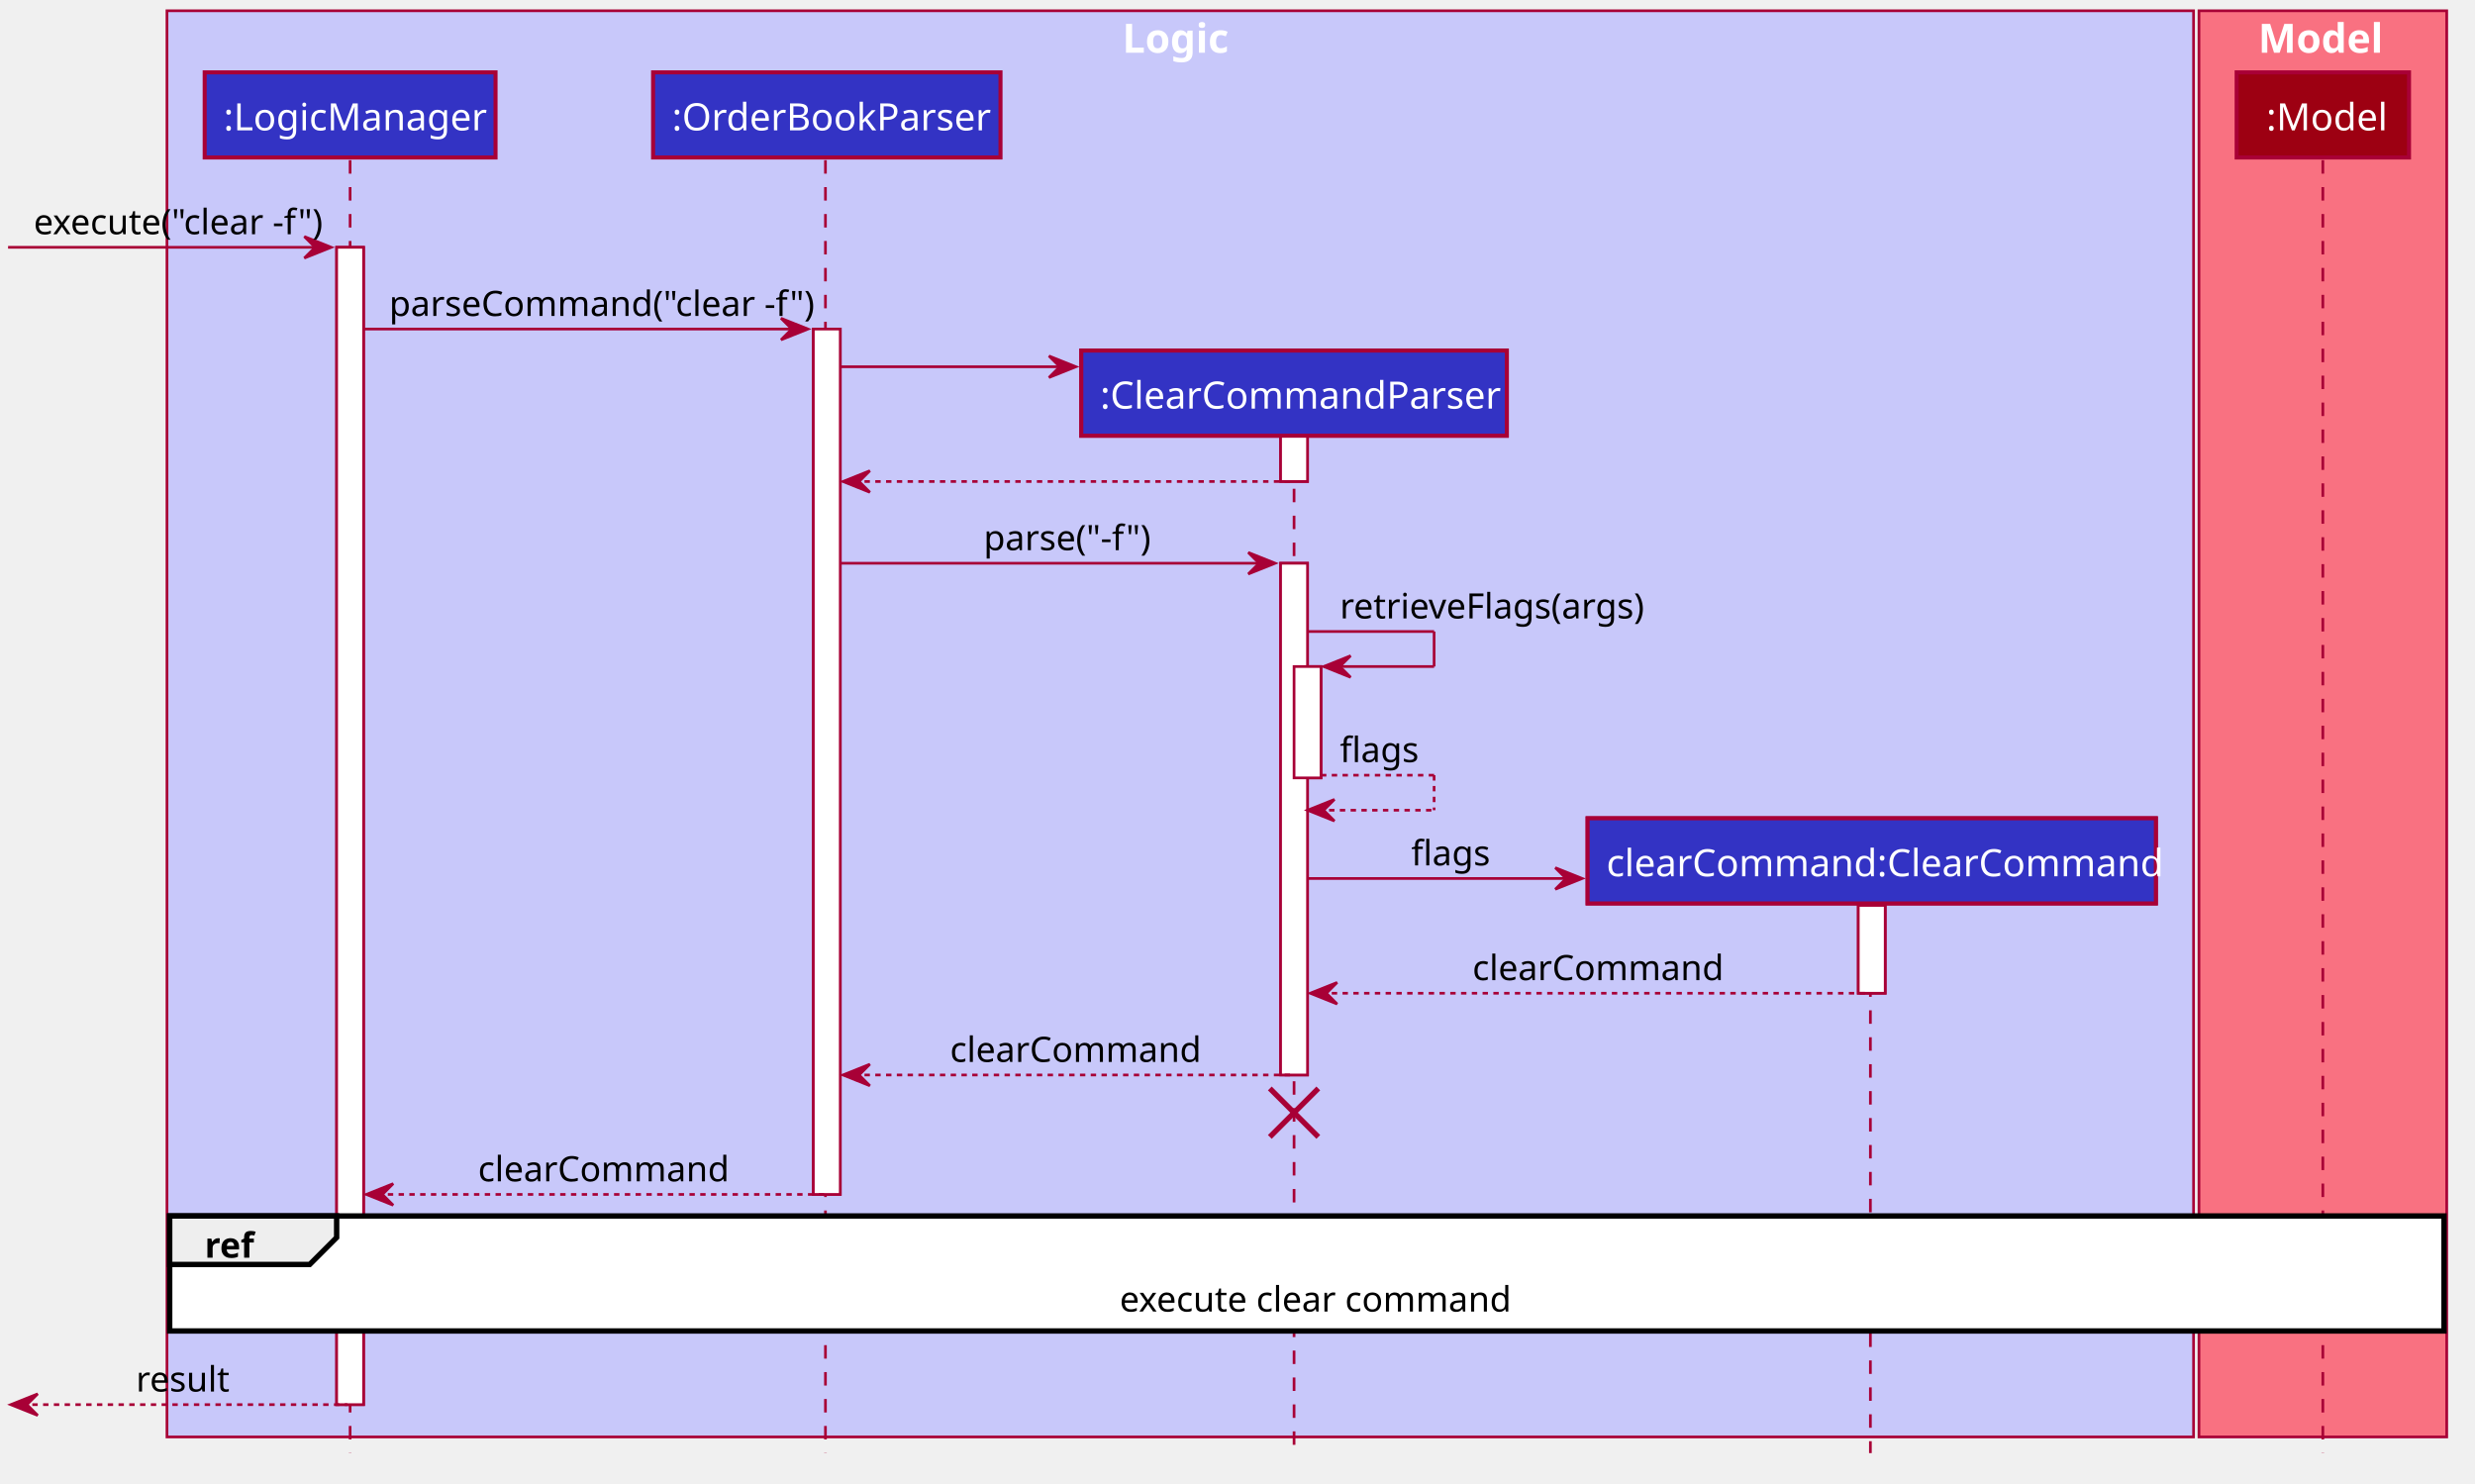
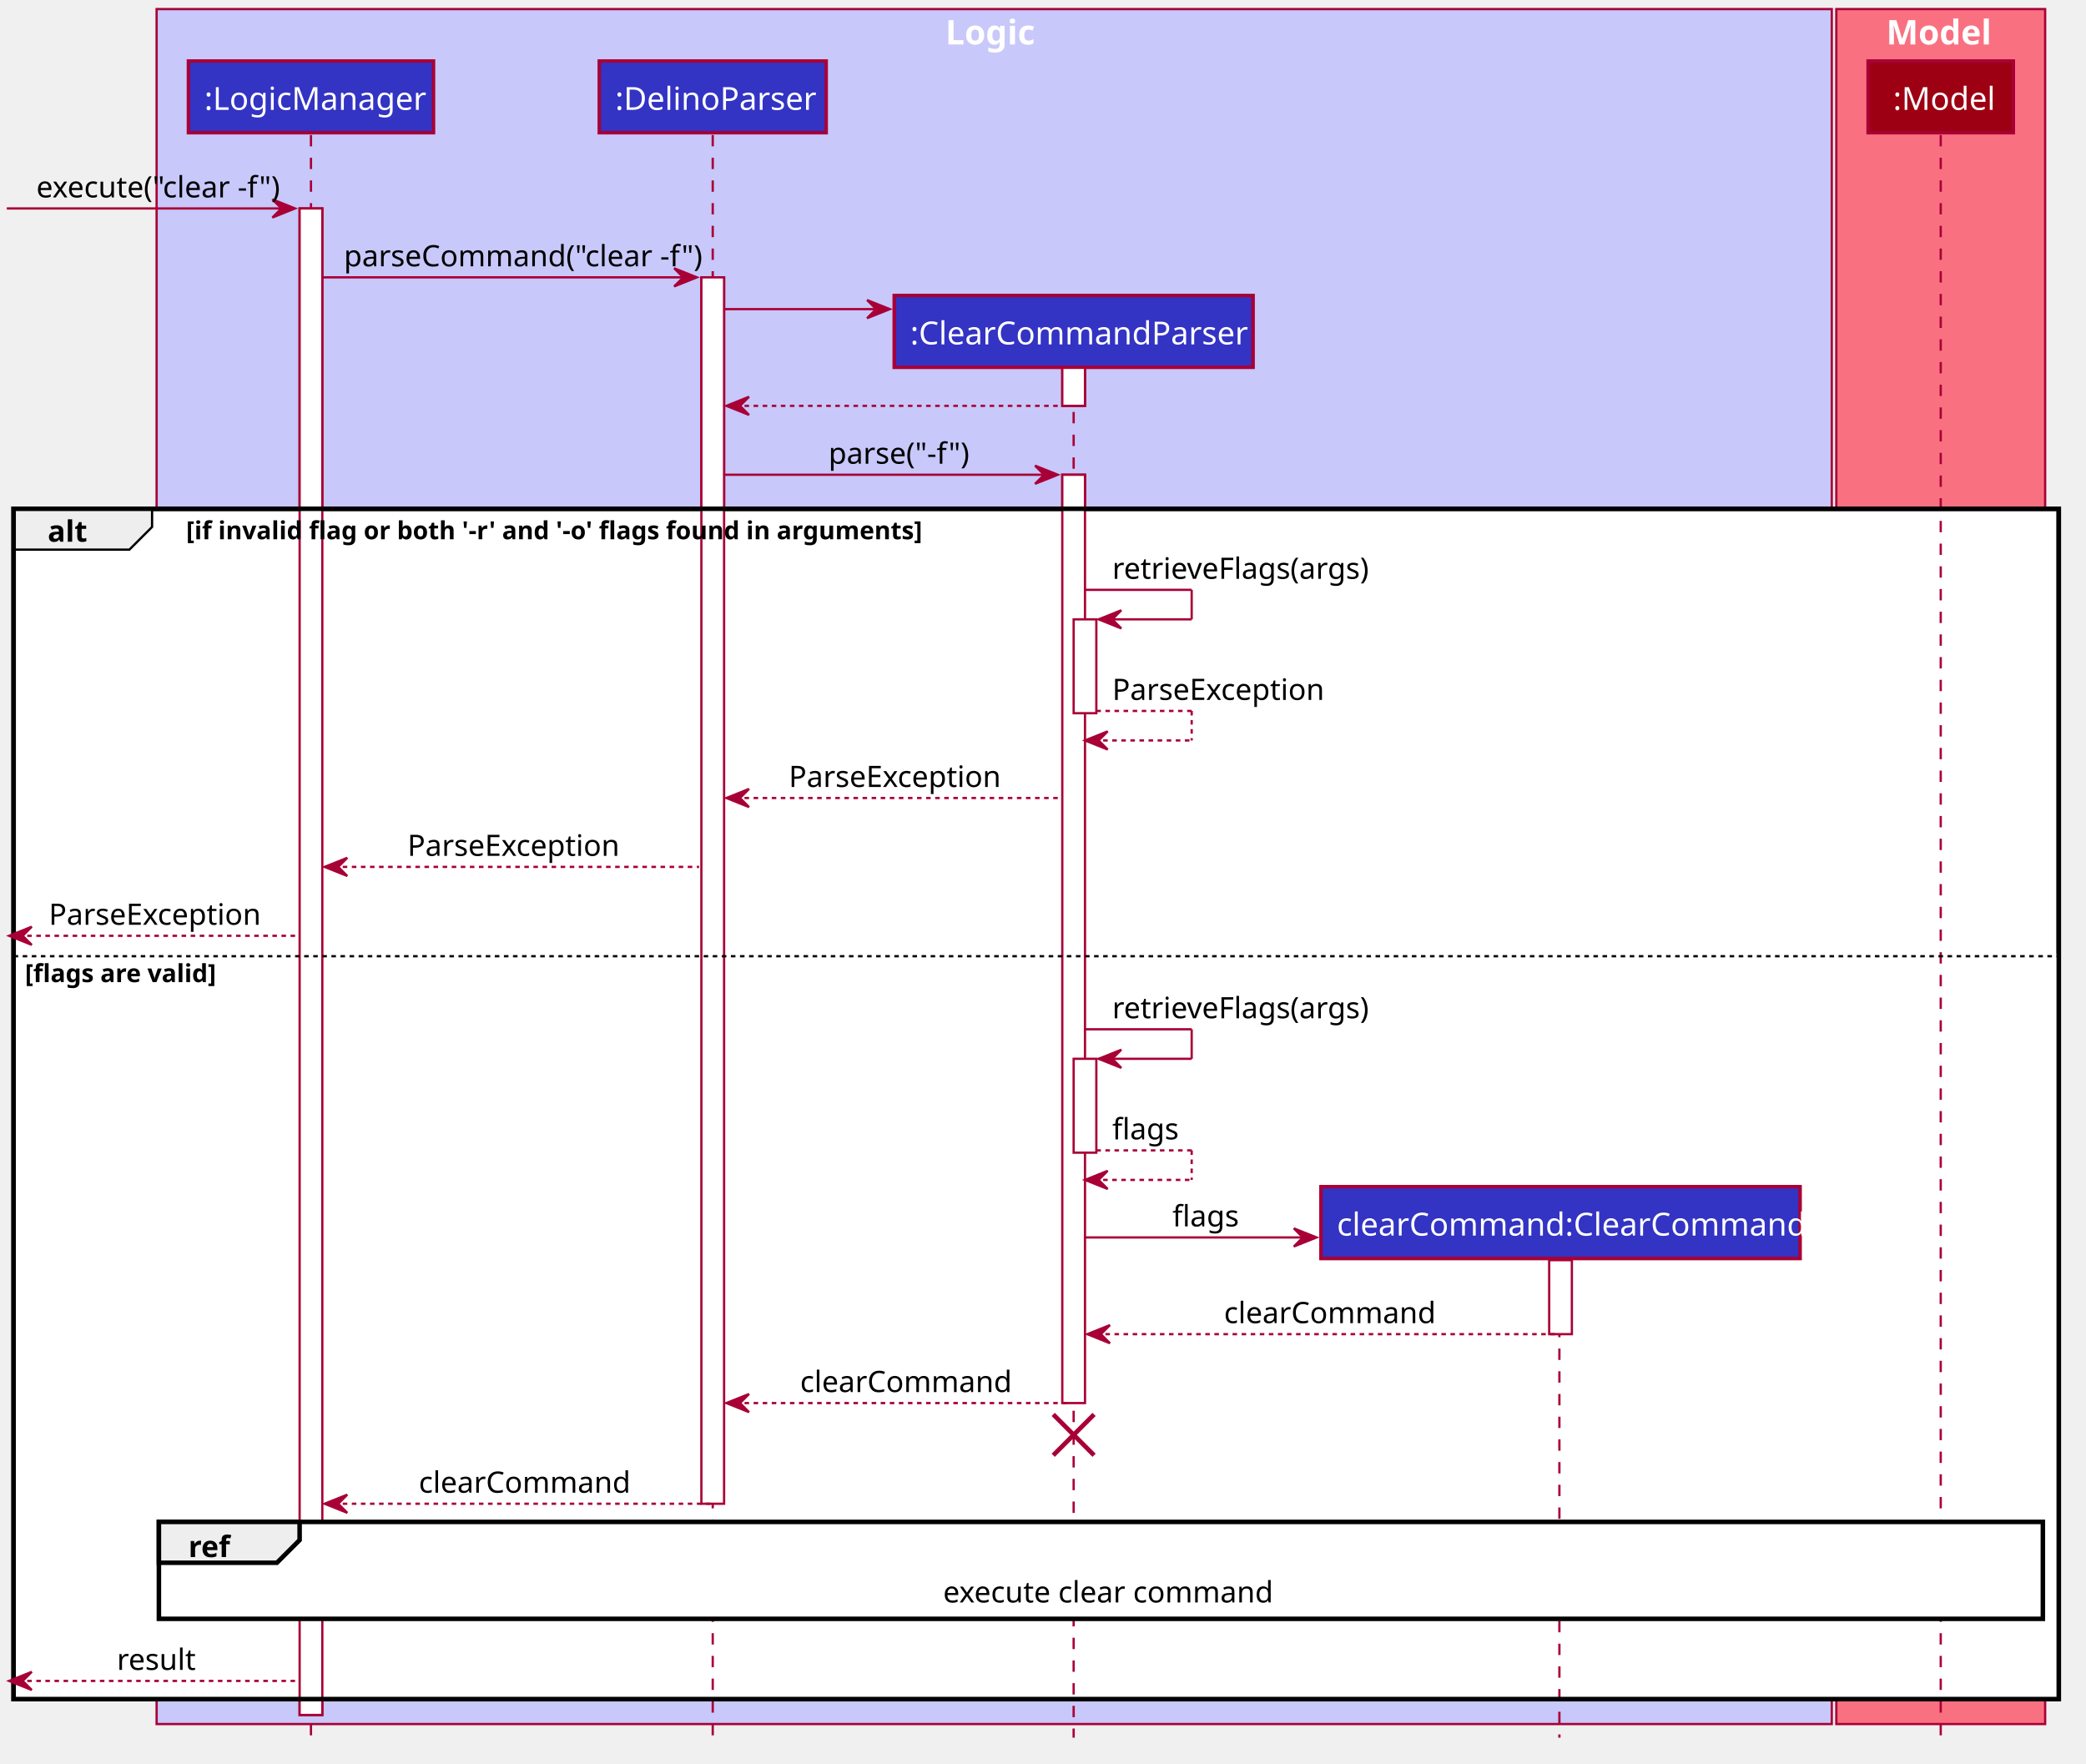
- <svg xmlns="http://www.w3.org/2000/svg" contentScriptType="application/ecmascript" contentStyleType="text/css" height="551px" preserveAspectRatio="none" style="width:919px;height:551px;" version="1.1" viewBox="0 0 919 551" width="919px" zoomAndPan="magnify">
+ <svg xmlns="http://www.w3.org/2000/svg" contentScriptType="application/ecmascript" contentStyleType="text/css" height="777px" preserveAspectRatio="none" style="width:919px;height:777px;" version="1.1" viewBox="0 0 919 777" width="919px" zoomAndPan="magnify">
  <defs />
  <g>
-     <rect fill="#C8C8FA" height="529.562" style="stroke: #A80036; stroke-width: 1.0;" width="752.5" x="62" y="4" />
-     <text fill="#FFFFFF" font-family="sans-serif" font-size="15" font-weight="bold" lengthAdjust="spacingAndGlyphs" textLength="39" x="416.75" y="19.571">Logic</text>
-     <rect fill="#F97181" height="529.562" style="stroke: #A80036; stroke-width: 1.0;" width="92" x="816.5" y="4" />
-     <text fill="#FFFFFF" font-family="sans-serif" font-size="15" font-weight="bold" lengthAdjust="spacingAndGlyphs" textLength="44" x="838.5" y="19.571">Model</text>
-     <rect fill="#FFFFFF" height="429.734" style="stroke: #A80036; stroke-width: 1.0;" width="10" x="125" y="91.828" />
-     <rect fill="#FFFFFF" height="321.328" style="stroke: #A80036; stroke-width: 1.0;" width="10" x="302" y="122.18" />
-     <rect fill="#FFFFFF" height="32.609" style="stroke: #A80036; stroke-width: 1.0;" width="10" x="475.5" y="146.18" />
-     <rect fill="#FFFFFF" height="190.016" style="stroke: #A80036; stroke-width: 1.0;" width="10" x="475.5" y="209.141" />
-     <rect fill="#FFFFFF" height="41.352" style="stroke: #A80036; stroke-width: 1.0;" width="10" x="480.5" y="247.492" />
-     <rect fill="#FFFFFF" height="32.609" style="stroke: #A80036; stroke-width: 1.0;" width="10" x="690" y="336.195" />
-     <rect fill="#3333C4" height="31.609" style="stroke: #A80036; stroke-width: 1.5;" width="158" x="401.5" y="130.18" />
-     <text fill="#FFFFFF" font-family="sans-serif" font-size="14" lengthAdjust="spacingAndGlyphs" textLength="144" x="408.5" y="151.713">:ClearCommandParser</text>
-     <rect fill="#3333C4" height="31.609" style="stroke: #A80036; stroke-width: 1.5;" width="211" x="589.5" y="303.844" />
-     <text fill="#FFFFFF" font-family="sans-serif" font-size="14" lengthAdjust="spacingAndGlyphs" textLength="197" x="596.5" y="325.377">clearCommand:ClearCommand</text>
-     <line style="stroke: #A80036; stroke-width: 1.0; stroke-dasharray: 5.0,5.0;" x1="130" x2="130" y1="59.477" y2="539.562" />
-     <line style="stroke: #A80036; stroke-width: 1.0; stroke-dasharray: 5.0,5.0;" x1="306.5" x2="306.5" y1="59.477" y2="539.562" />
-     <line style="stroke: #A80036; stroke-width: 1.0; stroke-dasharray: 5.0,5.0;" x1="480.5" x2="480.5" y1="161.484" y2="539.562" />
-     <line style="stroke: #A80036; stroke-width: 1.0; stroke-dasharray: 5.0,5.0;" x1="694.5" x2="694.5" y1="335.148" y2="539.562" />
-     <line style="stroke: #A80036; stroke-width: 1.0; stroke-dasharray: 5.0,5.0;" x1="862.5" x2="862.5" y1="59.477" y2="539.562" />
-     <rect fill="#3333C4" height="31.609" style="stroke: #A80036; stroke-width: 1.5;" width="108" x="76" y="26.867" />
-     <text fill="#FFFFFF" font-family="sans-serif" font-size="14" lengthAdjust="spacingAndGlyphs" textLength="94" x="83" y="48.4">:LogicManager</text>
-     <rect fill="#3333C4" height="31.609" style="stroke: #A80036; stroke-width: 1.5;" width="129" x="242.5" y="26.867" />
-     <text fill="#FFFFFF" font-family="sans-serif" font-size="14" lengthAdjust="spacingAndGlyphs" textLength="115" x="249.5" y="48.4">:OrderBookParser</text>
-     <rect fill="#9D0012" height="31.609" style="stroke: #A80036; stroke-width: 1.5;" width="64" x="830.5" y="26.867" />
-     <text fill="#FFFFFF" font-family="sans-serif" font-size="14" lengthAdjust="spacingAndGlyphs" textLength="42" x="841.5" y="48.4">:Model</text>
-     <rect fill="#FFFFFF" height="429.734" style="stroke: #A80036; stroke-width: 1.0;" width="10" x="125" y="91.828" />
-     <rect fill="#FFFFFF" height="321.328" style="stroke: #A80036; stroke-width: 1.0;" width="10" x="302" y="122.18" />
-     <rect fill="#FFFFFF" height="32.609" style="stroke: #A80036; stroke-width: 1.0;" width="10" x="475.5" y="146.18" />
-     <rect fill="#FFFFFF" height="190.016" style="stroke: #A80036; stroke-width: 1.0;" width="10" x="475.5" y="209.141" />
-     <rect fill="#FFFFFF" height="41.352" style="stroke: #A80036; stroke-width: 1.0;" width="10" x="480.5" y="247.492" />
-     <rect fill="#FFFFFF" height="32.609" style="stroke: #A80036; stroke-width: 1.0;" width="10" x="690" y="336.195" />
-     <polygon fill="#A80036" points="113,87.828,123,91.828,113,95.828,117,91.828" style="stroke: #A80036; stroke-width: 1.0;" />
-     <line style="stroke: #A80036; stroke-width: 1.0;" x1="3" x2="119" y1="91.828" y2="91.828" />
-     <text fill="#000000" font-family="sans-serif" font-size="13" lengthAdjust="spacingAndGlyphs" textLength="103" x="12.5" y="86.972">execute("clear -f")</text>
-     <polygon fill="#A80036" points="290,118.18,300,122.18,290,126.18,294,122.18" style="stroke: #A80036; stroke-width: 1.0;" />
-     <line style="stroke: #A80036; stroke-width: 1.0;" x1="135" x2="296" y1="122.18" y2="122.18" />
-     <text fill="#000000" font-family="sans-serif" font-size="13" lengthAdjust="spacingAndGlyphs" textLength="148" x="144.5" y="117.323">parseCommand("clear -f")</text>
-     <polygon fill="#A80036" points="389.5,132.18,399.5,136.18,389.5,140.18,393.5,136.18" style="stroke: #A80036; stroke-width: 1.0;" />
-     <line style="stroke: #A80036; stroke-width: 1.0;" x1="312" x2="395.5" y1="136.18" y2="136.18" />
-     <rect fill="#3333C4" height="31.609" style="stroke: #A80036; stroke-width: 1.5;" width="158" x="401.5" y="130.18" />
-     <text fill="#FFFFFF" font-family="sans-serif" font-size="14" lengthAdjust="spacingAndGlyphs" textLength="144" x="408.5" y="151.713">:ClearCommandParser</text>
-     <polygon fill="#A80036" points="323,174.789,313,178.789,323,182.789,319,178.789" style="stroke: #A80036; stroke-width: 1.0;" />
-     <line style="stroke: #A80036; stroke-width: 1.0; stroke-dasharray: 2.0,2.0;" x1="317" x2="479.5" y1="178.789" y2="178.789" />
-     <polygon fill="#A80036" points="463.5,205.141,473.5,209.141,463.5,213.141,467.5,209.141" style="stroke: #A80036; stroke-width: 1.0;" />
-     <line style="stroke: #A80036; stroke-width: 1.0;" x1="312" x2="469.5" y1="209.141" y2="209.141" />
-     <text fill="#000000" font-family="sans-serif" font-size="13" lengthAdjust="spacingAndGlyphs" textLength="57" x="365.25" y="204.284">parse("-f")</text>
-     <line style="stroke: #A80036; stroke-width: 1.0;" x1="485.5" x2="532.5" y1="234.492" y2="234.492" />
-     <line style="stroke: #A80036; stroke-width: 1.0;" x1="532.5" x2="532.5" y1="234.492" y2="247.492" />
-     <line style="stroke: #A80036; stroke-width: 1.0;" x1="491.5" x2="532.5" y1="247.492" y2="247.492" />
-     <polygon fill="#A80036" points="501.5,243.492,491.5,247.492,501.5,251.492,497.5,247.492" style="stroke: #A80036; stroke-width: 1.0;" />
-     <text fill="#000000" font-family="sans-serif" font-size="13" lengthAdjust="spacingAndGlyphs" textLength="106" x="497.5" y="229.636">retrieveFlags(args)</text>
-     <line style="stroke: #A80036; stroke-width: 1.0; stroke-dasharray: 2.0,2.0;" x1="490.5" x2="532.5" y1="287.844" y2="287.844" />
-     <line style="stroke: #A80036; stroke-width: 1.0; stroke-dasharray: 2.0,2.0;" x1="532.5" x2="532.5" y1="287.844" y2="300.844" />
-     <line style="stroke: #A80036; stroke-width: 1.0; stroke-dasharray: 2.0,2.0;" x1="485.5" x2="532.5" y1="300.844" y2="300.844" />
-     <polygon fill="#A80036" points="495.5,296.844,485.5,300.844,495.5,304.844,491.5,300.844" style="stroke: #A80036; stroke-width: 1.0;" />
-     <text fill="#000000" font-family="sans-serif" font-size="13" lengthAdjust="spacingAndGlyphs" textLength="27" x="497.5" y="282.987">flags</text>
-     <polygon fill="#A80036" points="577.5,322.195,587.5,326.195,577.5,330.195,581.5,326.195" style="stroke: #A80036; stroke-width: 1.0;" />
-     <line style="stroke: #A80036; stroke-width: 1.0;" x1="485.5" x2="583.5" y1="326.195" y2="326.195" />
-     <text fill="#000000" font-family="sans-serif" font-size="13" lengthAdjust="spacingAndGlyphs" textLength="27" x="524" y="321.339">flags</text>
-     <rect fill="#3333C4" height="31.609" style="stroke: #A80036; stroke-width: 1.5;" width="211" x="589.5" y="303.844" />
-     <text fill="#FFFFFF" font-family="sans-serif" font-size="14" lengthAdjust="spacingAndGlyphs" textLength="197" x="596.5" y="325.377">clearCommand:ClearCommand</text>
-     <polygon fill="#A80036" points="496.5,364.805,486.5,368.805,496.5,372.805,492.5,368.805" style="stroke: #A80036; stroke-width: 1.0;" />
-     <line style="stroke: #A80036; stroke-width: 1.0; stroke-dasharray: 2.0,2.0;" x1="490.5" x2="694" y1="368.805" y2="368.805" />
-     <text fill="#000000" font-family="sans-serif" font-size="13" lengthAdjust="spacingAndGlyphs" textLength="87" x="546.75" y="363.948">clearCommand</text>
-     <polygon fill="#A80036" points="323,395.156,313,399.156,323,403.156,319,399.156" style="stroke: #A80036; stroke-width: 1.0;" />
-     <line style="stroke: #A80036; stroke-width: 1.0; stroke-dasharray: 2.0,2.0;" x1="317" x2="479.5" y1="399.156" y2="399.156" />
-     <text fill="#000000" font-family="sans-serif" font-size="13" lengthAdjust="spacingAndGlyphs" textLength="87" x="352.75" y="394.3">clearCommand</text>
-     <line style="stroke: #A80036; stroke-width: 2.0;" x1="471.5" x2="489.5" y1="404.156" y2="422.156" />
-     <line style="stroke: #A80036; stroke-width: 2.0;" x1="471.5" x2="489.5" y1="422.156" y2="404.156" />
-     <polygon fill="#A80036" points="146,439.508,136,443.508,146,447.508,142,443.508" style="stroke: #A80036; stroke-width: 1.0;" />
-     <line style="stroke: #A80036; stroke-width: 1.0; stroke-dasharray: 2.0,2.0;" x1="140" x2="306" y1="443.508" y2="443.508" />
-     <text fill="#000000" font-family="sans-serif" font-size="13" lengthAdjust="spacingAndGlyphs" textLength="87" x="177.5" y="438.651">clearCommand</text>
-     <rect fill="#FFFFFF" height="42.703" style="stroke: #000000; stroke-width: 2.0;" width="844.5" x="63" y="451.508" />
-     <polygon fill="#EEEEEE" points="63,451.508,125,451.508,125,459.508,115,469.508,63,469.508,63,451.508" style="stroke: #000000; stroke-width: 2.0;" />
-     <text fill="#000000" font-family="sans-serif" font-size="13" font-weight="bold" lengthAdjust="spacingAndGlyphs" textLength="17" x="76" y="467.003">ref</text>
-     <text fill="#000000" font-family="sans-serif" font-size="13" lengthAdjust="spacingAndGlyphs" textLength="139" x="415.75" y="487.003">execute clear command</text>
-     <polygon fill="#A80036" points="14,517.562,4,521.562,14,525.562,10,521.562" style="stroke: #A80036; stroke-width: 1.0;" />
-     <line style="stroke: #A80036; stroke-width: 1.0; stroke-dasharray: 2.0,2.0;" x1="8" x2="129" y1="521.562" y2="521.562" />
-     <text fill="#000000" font-family="sans-serif" font-size="13" lengthAdjust="spacingAndGlyphs" textLength="32" x="50.5" y="516.706">result</text>
+     <rect fill="#C8C8FA" height="755.508" style="stroke: #A80036; stroke-width: 1.0;" width="738" x="69" y="4" />
+     <text fill="#FFFFFF" font-family="sans-serif" font-size="15" font-weight="bold" lengthAdjust="spacingAndGlyphs" textLength="39" x="416.5" y="19.571">Logic</text>
+     <rect fill="#F97181" height="755.508" style="stroke: #A80036; stroke-width: 1.0;" width="92" x="809" y="4" />
+     <text fill="#FFFFFF" font-family="sans-serif" font-size="15" font-weight="bold" lengthAdjust="spacingAndGlyphs" textLength="44" x="831" y="19.571">Model</text>
+     <rect fill="#FFFFFF" height="663.68" style="stroke: #A80036; stroke-width: 1.0;" width="10" x="132" y="91.828" />
+     <rect fill="#FFFFFF" height="540.273" style="stroke: #A80036; stroke-width: 1.0;" width="10" x="309" y="122.18" />
+     <rect fill="#FFFFFF" height="32.609" style="stroke: #A80036; stroke-width: 1.0;" width="10" x="468" y="146.18" />
+     <rect fill="#FFFFFF" height="408.961" style="stroke: #A80036; stroke-width: 1.0;" width="10" x="468" y="209.141" />
+     <rect fill="#FFFFFF" height="41.352" style="stroke: #A80036; stroke-width: 1.0;" width="10" x="473" y="272.844" />
+     <rect fill="#FFFFFF" height="41.352" style="stroke: #A80036; stroke-width: 1.0;" width="10" x="473" y="466.438" />
+     <rect fill="#FFFFFF" height="32.609" style="stroke: #A80036; stroke-width: 1.0;" width="10" x="682.5" y="555.141" />
+     <rect fill="#3333C4" height="31.609" style="stroke: #A80036; stroke-width: 1.5;" width="158" x="394" y="130.18" />
+     <text fill="#FFFFFF" font-family="sans-serif" font-size="14" lengthAdjust="spacingAndGlyphs" textLength="144" x="401" y="151.713">:ClearCommandParser</text>
+     <rect fill="#FFFFFF" height="524.367" style="stroke: #000000; stroke-width: 2.0;" width="901" x="6" y="224.141" />
+     <rect fill="#FFFFFF" height="328.258" style="stroke: none; stroke-width: 1.0;" width="901" x="6" y="420.25" />
+     <rect fill="#3333C4" height="31.609" style="stroke: #A80036; stroke-width: 1.5;" width="211" x="582" y="522.789" />
+     <text fill="#FFFFFF" font-family="sans-serif" font-size="14" lengthAdjust="spacingAndGlyphs" textLength="197" x="589" y="544.322">clearCommand:ClearCommand</text>
+     <line style="stroke: #A80036; stroke-width: 1.0; stroke-dasharray: 5.0,5.0;" x1="137" x2="137" y1="59.477" y2="765.508" />
+     <line style="stroke: #A80036; stroke-width: 1.0; stroke-dasharray: 5.0,5.0;" x1="314" x2="314" y1="59.477" y2="765.508" />
+     <line style="stroke: #A80036; stroke-width: 1.0; stroke-dasharray: 5.0,5.0;" x1="473" x2="473" y1="161.484" y2="765.508" />
+     <line style="stroke: #A80036; stroke-width: 1.0; stroke-dasharray: 5.0,5.0;" x1="687" x2="687" y1="554.094" y2="765.508" />
+     <line style="stroke: #A80036; stroke-width: 1.0; stroke-dasharray: 5.0,5.0;" x1="855" x2="855" y1="59.477" y2="765.508" />
+     <rect fill="#3333C4" height="31.609" style="stroke: #A80036; stroke-width: 1.5;" width="108" x="83" y="26.867" />
+     <text fill="#FFFFFF" font-family="sans-serif" font-size="14" lengthAdjust="spacingAndGlyphs" textLength="94" x="90" y="48.4">:LogicManager</text>
+     <rect fill="#3333C4" height="31.609" style="stroke: #A80036; stroke-width: 1.5;" width="100" x="264" y="26.867" />
+     <text fill="#FFFFFF" font-family="sans-serif" font-size="14" lengthAdjust="spacingAndGlyphs" textLength="86" x="271" y="48.4">:DelinoParser</text>
+     <rect fill="#9D0012" height="31.609" style="stroke: #A80036; stroke-width: 1.5;" width="64" x="823" y="26.867" />
+     <text fill="#FFFFFF" font-family="sans-serif" font-size="14" lengthAdjust="spacingAndGlyphs" textLength="42" x="834" y="48.4">:Model</text>
+     <rect fill="#FFFFFF" height="663.68" style="stroke: #A80036; stroke-width: 1.0;" width="10" x="132" y="91.828" />
+     <rect fill="#FFFFFF" height="540.273" style="stroke: #A80036; stroke-width: 1.0;" width="10" x="309" y="122.18" />
+     <rect fill="#FFFFFF" height="32.609" style="stroke: #A80036; stroke-width: 1.0;" width="10" x="468" y="146.18" />
+     <rect fill="#FFFFFF" height="408.961" style="stroke: #A80036; stroke-width: 1.0;" width="10" x="468" y="209.141" />
+     <rect fill="#FFFFFF" height="41.352" style="stroke: #A80036; stroke-width: 1.0;" width="10" x="473" y="272.844" />
+     <rect fill="#FFFFFF" height="41.352" style="stroke: #A80036; stroke-width: 1.0;" width="10" x="473" y="466.438" />
+     <rect fill="#FFFFFF" height="32.609" style="stroke: #A80036; stroke-width: 1.0;" width="10" x="682.5" y="555.141" />
+     <polygon fill="#A80036" points="120,87.828,130,91.828,120,95.828,124,91.828" style="stroke: #A80036; stroke-width: 1.0;" />
+     <line style="stroke: #A80036; stroke-width: 1.0;" x1="3" x2="126" y1="91.828" y2="91.828" />
+     <text fill="#000000" font-family="sans-serif" font-size="13" lengthAdjust="spacingAndGlyphs" textLength="103" x="16" y="86.972">execute("clear -f")</text>
+     <polygon fill="#A80036" points="297,118.18,307,122.18,297,126.18,301,122.18" style="stroke: #A80036; stroke-width: 1.0;" />
+     <line style="stroke: #A80036; stroke-width: 1.0;" x1="142" x2="303" y1="122.18" y2="122.18" />
+     <text fill="#000000" font-family="sans-serif" font-size="13" lengthAdjust="spacingAndGlyphs" textLength="148" x="151.5" y="117.323">parseCommand("clear -f")</text>
+     <polygon fill="#A80036" points="382,132.18,392,136.18,382,140.18,386,136.18" style="stroke: #A80036; stroke-width: 1.0;" />
+     <line style="stroke: #A80036; stroke-width: 1.0;" x1="319" x2="388" y1="136.18" y2="136.18" />
+     <rect fill="#3333C4" height="31.609" style="stroke: #A80036; stroke-width: 1.5;" width="158" x="394" y="130.18" />
+     <text fill="#FFFFFF" font-family="sans-serif" font-size="14" lengthAdjust="spacingAndGlyphs" textLength="144" x="401" y="151.713">:ClearCommandParser</text>
+     <polygon fill="#A80036" points="330,174.789,320,178.789,330,182.789,326,178.789" style="stroke: #A80036; stroke-width: 1.0;" />
+     <line style="stroke: #A80036; stroke-width: 1.0; stroke-dasharray: 2.0,2.0;" x1="324" x2="472" y1="178.789" y2="178.789" />
+     <polygon fill="#A80036" points="456,205.141,466,209.141,456,213.141,460,209.141" style="stroke: #A80036; stroke-width: 1.0;" />
+     <line style="stroke: #A80036; stroke-width: 1.0;" x1="319" x2="462" y1="209.141" y2="209.141" />
+     <text fill="#000000" font-family="sans-serif" font-size="13" lengthAdjust="spacingAndGlyphs" textLength="57" x="365" y="204.284">parse("-f")</text>
+     <path d="M6,224.141 L67,224.141 L67,232.141 L57,242.141 L6,242.141 L6,224.141 " fill="#EEEEEE" style="stroke: #000000; stroke-width: 1.0;" />
+     <rect fill="none" height="524.367" style="stroke: #000000; stroke-width: 2.0;" width="901" x="6" y="224.141" />
+     <text fill="#000000" font-family="sans-serif" font-size="13" font-weight="bold" lengthAdjust="spacingAndGlyphs" textLength="16" x="21" y="238.636">alt</text>
+     <text fill="#000000" font-family="sans-serif" font-size="11" font-weight="bold" lengthAdjust="spacingAndGlyphs" textLength="325" x="82" y="237.56">[if invalid flag or both '-r' and '-o' flags  found in arguments]</text>
+     <line style="stroke: #A80036; stroke-width: 1.0;" x1="478" x2="525" y1="259.844" y2="259.844" />
+     <line style="stroke: #A80036; stroke-width: 1.0;" x1="525" x2="525" y1="259.844" y2="272.844" />
+     <line style="stroke: #A80036; stroke-width: 1.0;" x1="484" x2="525" y1="272.844" y2="272.844" />
+     <polygon fill="#A80036" points="494,268.844,484,272.844,494,276.844,490,272.844" style="stroke: #A80036; stroke-width: 1.0;" />
+     <text fill="#000000" font-family="sans-serif" font-size="13" lengthAdjust="spacingAndGlyphs" textLength="106" x="490" y="254.987">retrieveFlags(args)</text>
+     <line style="stroke: #A80036; stroke-width: 1.0; stroke-dasharray: 2.0,2.0;" x1="483" x2="525" y1="313.195" y2="313.195" />
+     <line style="stroke: #A80036; stroke-width: 1.0; stroke-dasharray: 2.0,2.0;" x1="525" x2="525" y1="313.195" y2="326.195" />
+     <line style="stroke: #A80036; stroke-width: 1.0; stroke-dasharray: 2.0,2.0;" x1="478" x2="525" y1="326.195" y2="326.195" />
+     <polygon fill="#A80036" points="488,322.195,478,326.195,488,330.195,484,326.195" style="stroke: #A80036; stroke-width: 1.0;" />
+     <text fill="#000000" font-family="sans-serif" font-size="13" lengthAdjust="spacingAndGlyphs" textLength="92" x="490" y="308.339">ParseException</text>
+     <polygon fill="#A80036" points="330,347.547,320,351.547,330,355.547,326,351.547" style="stroke: #A80036; stroke-width: 1.0;" />
+     <line style="stroke: #A80036; stroke-width: 1.0; stroke-dasharray: 2.0,2.0;" x1="324" x2="467" y1="351.547" y2="351.547" />
+     <text fill="#000000" font-family="sans-serif" font-size="13" lengthAdjust="spacingAndGlyphs" textLength="92" x="347.5" y="346.69">ParseException</text>
+     <polygon fill="#A80036" points="153,377.898,143,381.898,153,385.898,149,381.898" style="stroke: #A80036; stroke-width: 1.0;" />
+     <line style="stroke: #A80036; stroke-width: 1.0; stroke-dasharray: 2.0,2.0;" x1="147" x2="308" y1="381.898" y2="381.898" />
+     <text fill="#000000" font-family="sans-serif" font-size="13" lengthAdjust="spacingAndGlyphs" textLength="92" x="179.5" y="377.042">ParseException</text>
+     <polygon fill="#A80036" points="14,408.25,4,412.25,14,416.25,10,412.25" style="stroke: #A80036; stroke-width: 1.0;" />
+     <line style="stroke: #A80036; stroke-width: 1.0; stroke-dasharray: 2.0,2.0;" x1="8" x2="131" y1="412.25" y2="412.25" />
+     <text fill="#000000" font-family="sans-serif" font-size="13" lengthAdjust="spacingAndGlyphs" textLength="92" x="21.5" y="407.394">ParseException</text>
+     <line style="stroke: #000000; stroke-width: 1.0; stroke-dasharray: 2.0,2.0;" x1="6" x2="907" y1="421.25" y2="421.25" />
+     <text fill="#000000" font-family="sans-serif" font-size="11" font-weight="bold" lengthAdjust="spacingAndGlyphs" textLength="84" x="11" y="432.669">[flags are valid]</text>
+     <line style="stroke: #A80036; stroke-width: 1.0;" x1="478" x2="525" y1="453.438" y2="453.438" />
+     <line style="stroke: #A80036; stroke-width: 1.0;" x1="525" x2="525" y1="453.438" y2="466.438" />
+     <line style="stroke: #A80036; stroke-width: 1.0;" x1="484" x2="525" y1="466.438" y2="466.438" />
+     <polygon fill="#A80036" points="494,462.438,484,466.438,494,470.438,490,466.438" style="stroke: #A80036; stroke-width: 1.0;" />
+     <text fill="#000000" font-family="sans-serif" font-size="13" lengthAdjust="spacingAndGlyphs" textLength="106" x="490" y="448.581">retrieveFlags(args)</text>
+     <line style="stroke: #A80036; stroke-width: 1.0; stroke-dasharray: 2.0,2.0;" x1="483" x2="525" y1="506.789" y2="506.789" />
+     <line style="stroke: #A80036; stroke-width: 1.0; stroke-dasharray: 2.0,2.0;" x1="525" x2="525" y1="506.789" y2="519.789" />
+     <line style="stroke: #A80036; stroke-width: 1.0; stroke-dasharray: 2.0,2.0;" x1="478" x2="525" y1="519.789" y2="519.789" />
+     <polygon fill="#A80036" points="488,515.789,478,519.789,488,523.789,484,519.789" style="stroke: #A80036; stroke-width: 1.0;" />
+     <text fill="#000000" font-family="sans-serif" font-size="13" lengthAdjust="spacingAndGlyphs" textLength="27" x="490" y="501.933">flags</text>
+     <polygon fill="#A80036" points="570,541.141,580,545.141,570,549.141,574,545.141" style="stroke: #A80036; stroke-width: 1.0;" />
+     <line style="stroke: #A80036; stroke-width: 1.0;" x1="478" x2="576" y1="545.141" y2="545.141" />
+     <text fill="#000000" font-family="sans-serif" font-size="13" lengthAdjust="spacingAndGlyphs" textLength="27" x="516.5" y="540.284">flags</text>
+     <rect fill="#3333C4" height="31.609" style="stroke: #A80036; stroke-width: 1.5;" width="211" x="582" y="522.789" />
+     <text fill="#FFFFFF" font-family="sans-serif" font-size="14" lengthAdjust="spacingAndGlyphs" textLength="197" x="589" y="544.322">clearCommand:ClearCommand</text>
+     <polygon fill="#A80036" points="489,583.75,479,587.75,489,591.75,485,587.75" style="stroke: #A80036; stroke-width: 1.0;" />
+     <line style="stroke: #A80036; stroke-width: 1.0; stroke-dasharray: 2.0,2.0;" x1="483" x2="686.5" y1="587.75" y2="587.75" />
+     <text fill="#000000" font-family="sans-serif" font-size="13" lengthAdjust="spacingAndGlyphs" textLength="87" x="539.25" y="582.894">clearCommand</text>
+     <polygon fill="#A80036" points="330,614.102,320,618.102,330,622.102,326,618.102" style="stroke: #A80036; stroke-width: 1.0;" />
+     <line style="stroke: #A80036; stroke-width: 1.0; stroke-dasharray: 2.0,2.0;" x1="324" x2="472" y1="618.102" y2="618.102" />
+     <text fill="#000000" font-family="sans-serif" font-size="13" lengthAdjust="spacingAndGlyphs" textLength="87" x="352.5" y="613.245">clearCommand</text>
+     <line style="stroke: #A80036; stroke-width: 2.0;" x1="464" x2="482" y1="623.102" y2="641.102" />
+     <line style="stroke: #A80036; stroke-width: 2.0;" x1="464" x2="482" y1="641.102" y2="623.102" />
+     <polygon fill="#A80036" points="153,658.453,143,662.453,153,666.453,149,662.453" style="stroke: #A80036; stroke-width: 1.0;" />
+     <line style="stroke: #A80036; stroke-width: 1.0; stroke-dasharray: 2.0,2.0;" x1="147" x2="313" y1="662.453" y2="662.453" />
+     <text fill="#000000" font-family="sans-serif" font-size="13" lengthAdjust="spacingAndGlyphs" textLength="87" x="184.5" y="657.597">clearCommand</text>
+     <rect fill="#FFFFFF" height="42.703" style="stroke: #000000; stroke-width: 2.0;" width="830" x="70" y="670.453" />
+     <polygon fill="#EEEEEE" points="70,670.453,132,670.453,132,678.453,122,688.453,70,688.453,70,670.453" style="stroke: #000000; stroke-width: 2.0;" />
+     <text fill="#000000" font-family="sans-serif" font-size="13" font-weight="bold" lengthAdjust="spacingAndGlyphs" textLength="17" x="83" y="685.948">ref</text>
+     <text fill="#000000" font-family="sans-serif" font-size="13" lengthAdjust="spacingAndGlyphs" textLength="139" x="415.5" y="705.948">execute clear command</text>
+     <polygon fill="#A80036" points="14,736.508,4,740.508,14,744.508,10,740.508" style="stroke: #A80036; stroke-width: 1.0;" />
+     <line style="stroke: #A80036; stroke-width: 1.0; stroke-dasharray: 2.0,2.0;" x1="8" x2="131" y1="740.508" y2="740.508" />
+     <text fill="#000000" font-family="sans-serif" font-size="13" lengthAdjust="spacingAndGlyphs" textLength="32" x="51.5" y="735.651">result</text>
  </g>
</svg>
